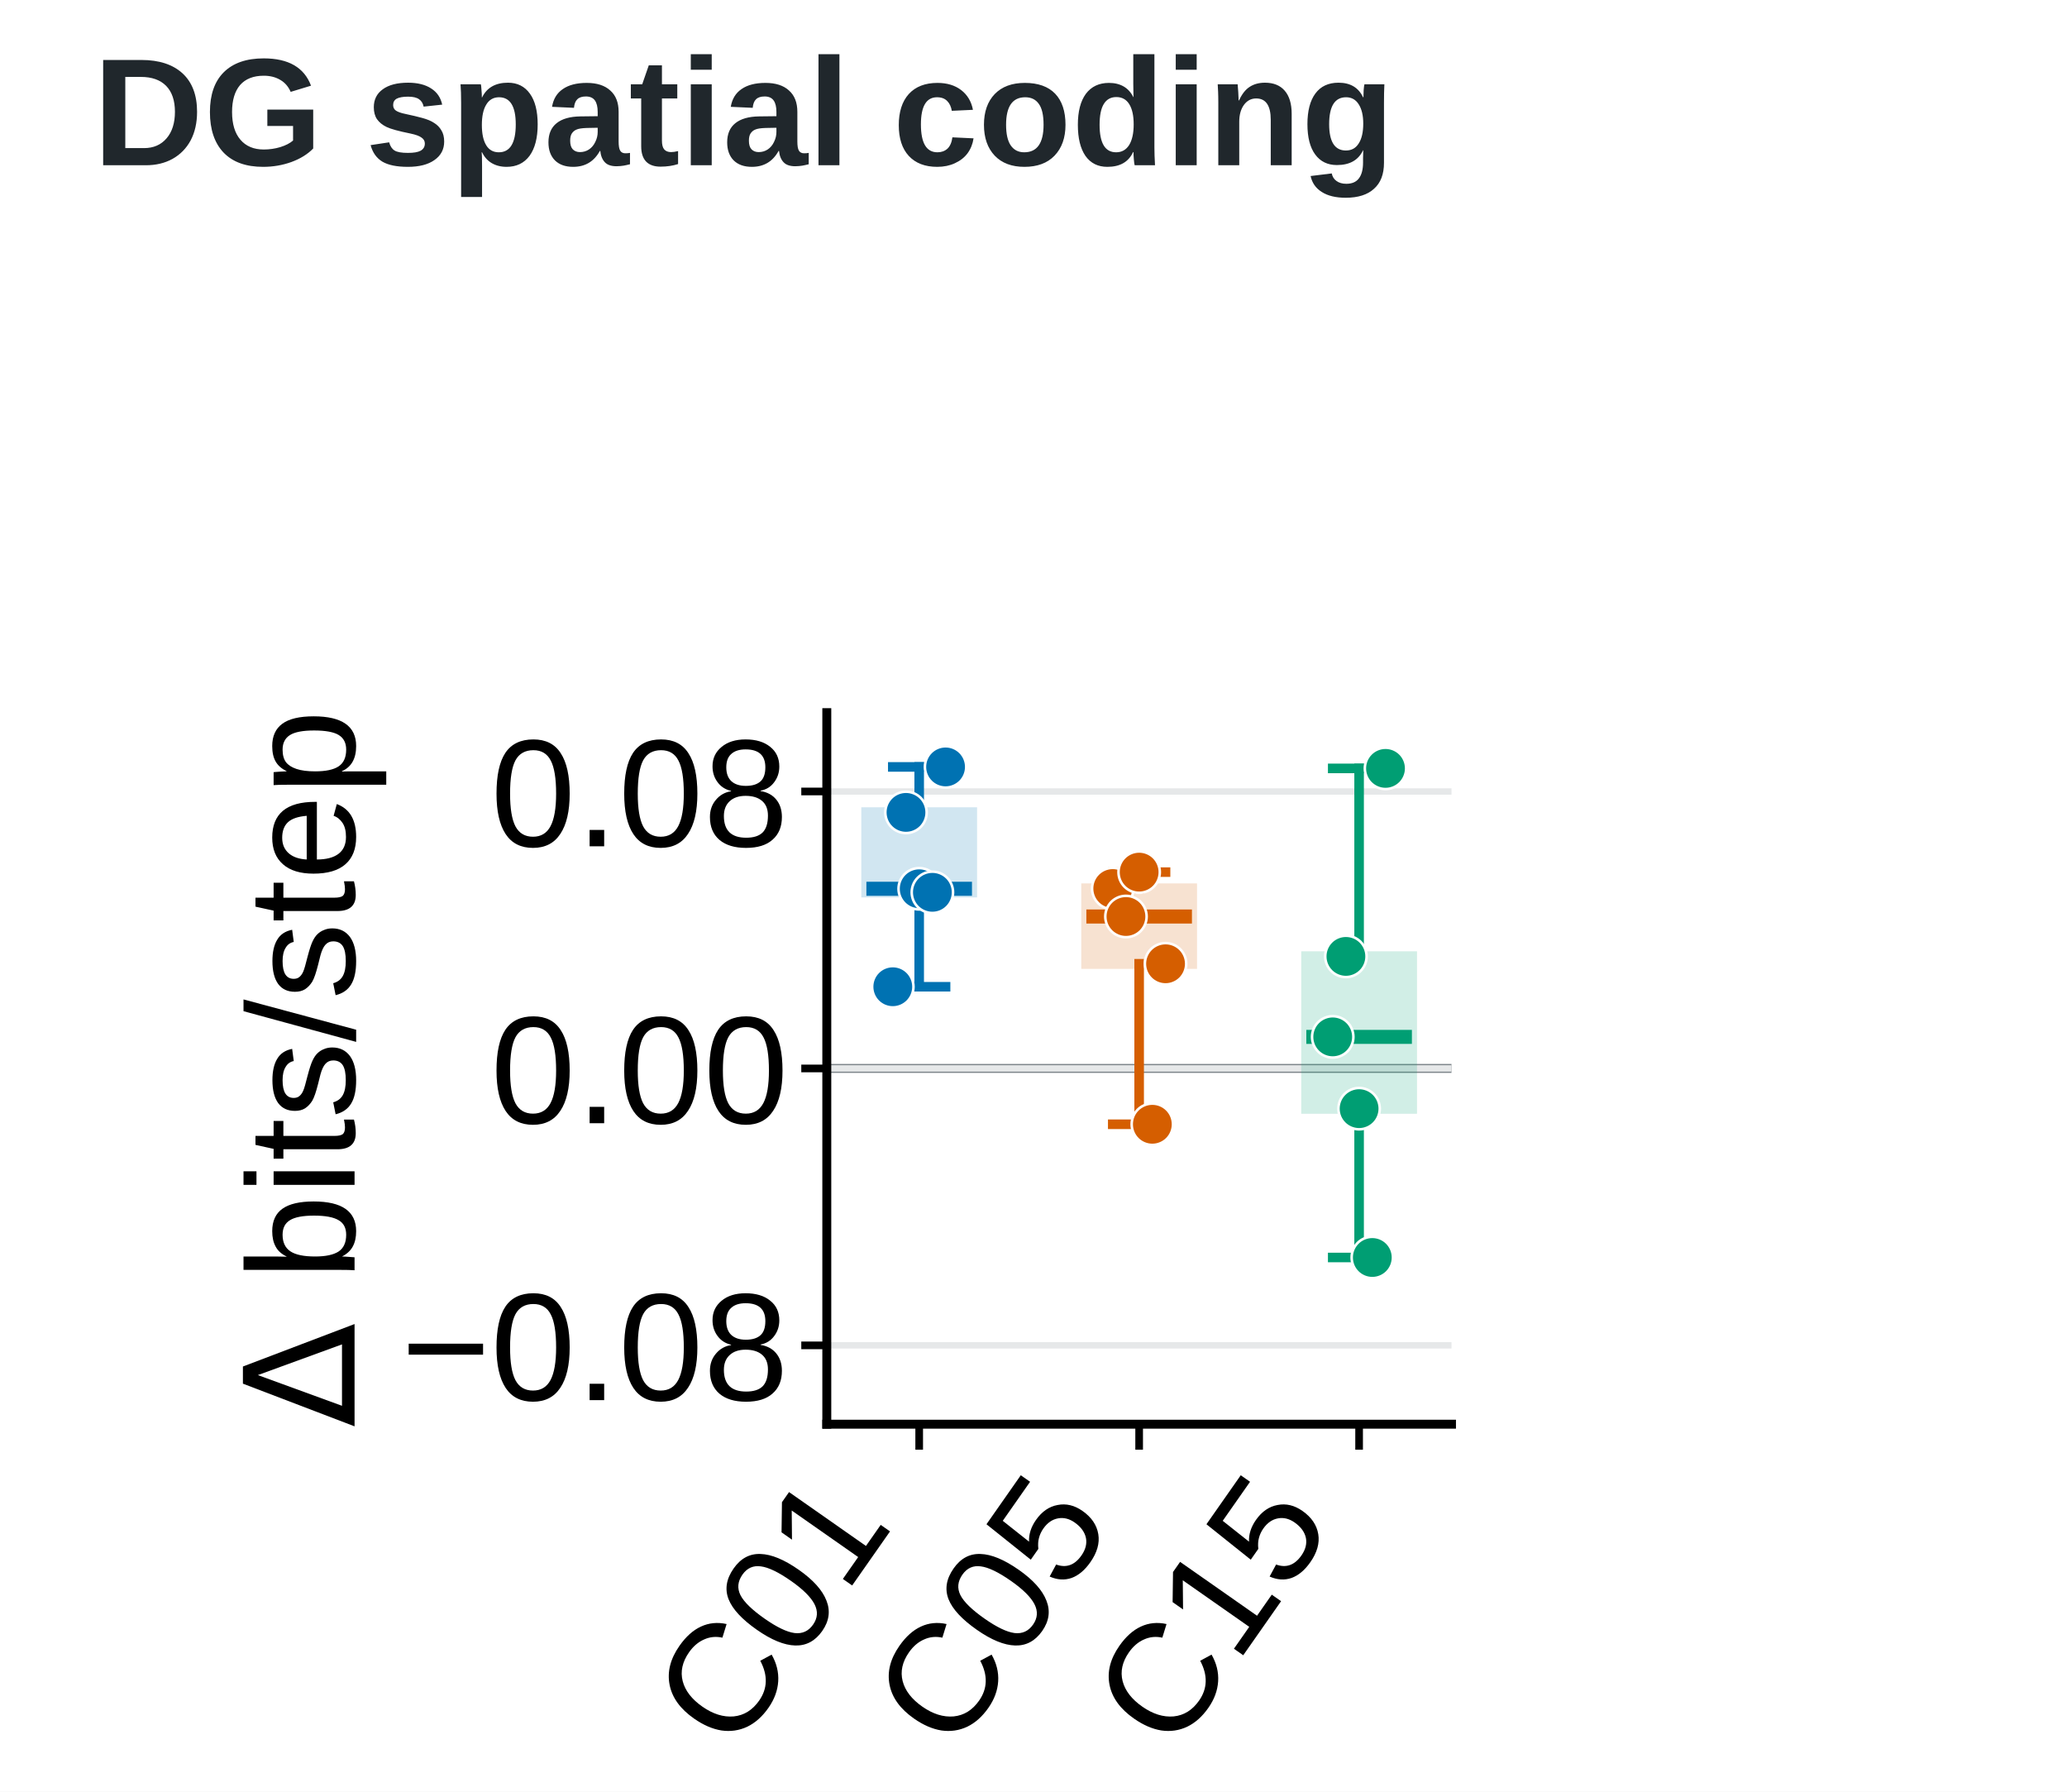
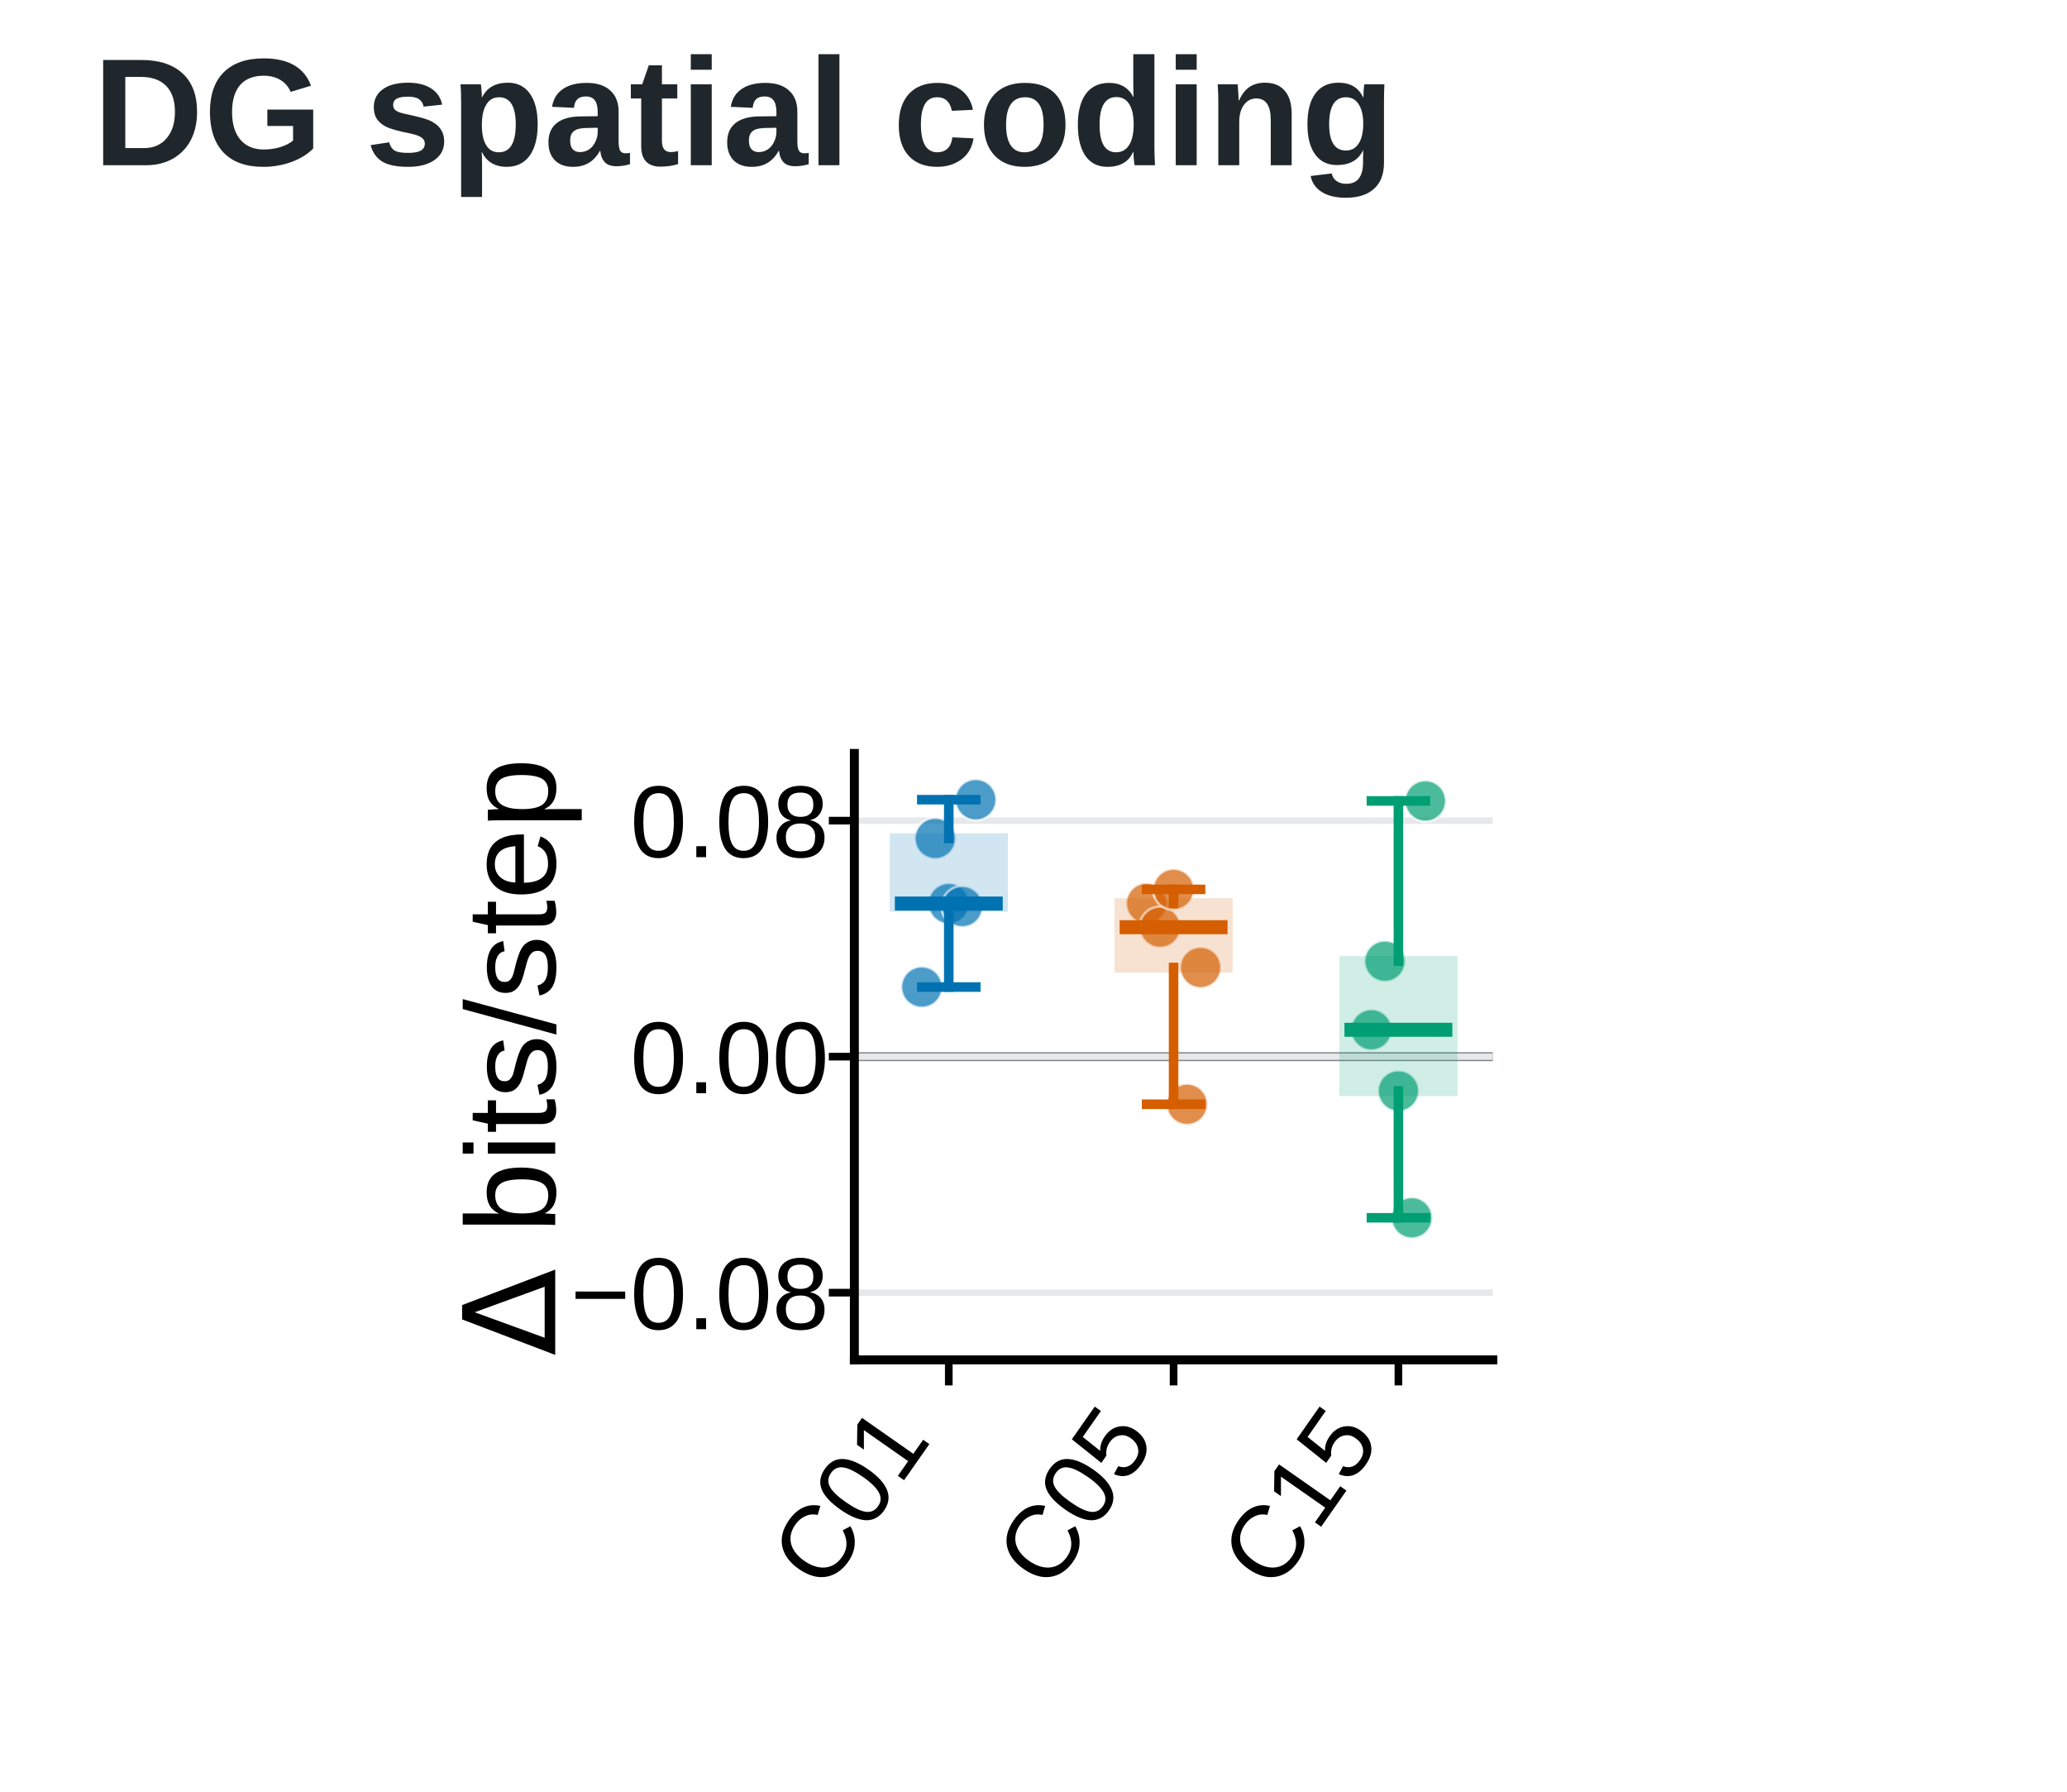
<svg xmlns="http://www.w3.org/2000/svg" xmlns:xlink="http://www.w3.org/1999/xlink" width="162pt" height="140.4pt" viewBox="0 0 162 140.4" version="1.1">
  <defs>
    <style type="text/css">*{stroke-linejoin: round; stroke-linecap: butt}</style>
  </defs>
  <g id="figure_1">
    <g id="patch_1">
      <path d="M 0 140.4 L 162 140.4 L 162 0 L 0 0 z " style="fill: #ffffff" />
    </g>
    <g id="axes_1">
      <g id="patch_2">
-         <path d="M 64.8 111.6 L 113.76 111.6 L 113.76 55.843 L 64.8 55.843 z " style="fill: #ffffff" />
+         <path d="M 66.96 106.56 L 117 106.56 L 117 59.04 L 66.96 59.04 z " style="fill: #ffffff" />
      </g>
      <g id="line2d_1">
-         <path d="M 64.8 83.722 L 113.76 83.722 " clip-path="url(#p81a2403ec0)" style="fill: none; stroke: #7d858a; stroke-width: 0.7; stroke-linecap: square" />
+         <path d="M 66.96 82.8 L 117 82.8 " clip-path="url(#pd6833d526d)" style="fill: none; stroke: #7d858a; stroke-width: 0.7; stroke-linecap: square" />
      </g>
      <g id="matplotlib.axis_1">
        <g id="xtick_1">
          <g id="line2d_2">
            <defs>
              <path id="m8e8d9a8fae" d="M 0 0 L 0 2 " style="stroke: #000000; stroke-width: 0.6" />
            </defs>
            <g>
-               <use xlink:href="#m8e8d9a8fae" x="72.041" y="111.6" style="stroke: #000000; stroke-width: 0.6" />
+               <use xlink:href="#m8e8d9a8fae" x="74.36" y="106.56" style="stroke: #000000; stroke-width: 0.6" />
            </g>
          </g>
          <g id="text_1">
-             <text style="font-size: 12px; font-family: 'Arial'" transform="translate(57.46103 137.5582) rotate(-55)">C01</text>
+             <text style="font-size: 8px; font-family: 'Arial'" transform="translate(64.6406 124.8655) rotate(-55)">C01</text>
          </g>
        </g>
        <g id="xtick_2">
          <g id="line2d_3">
            <g>
-               <use xlink:href="#m8e8d9a8fae" x="89.28" y="111.6" style="stroke: #000000; stroke-width: 0.6" />
+               <use xlink:href="#m8e8d9a8fae" x="91.98" y="106.56" style="stroke: #000000; stroke-width: 0.6" />
            </g>
          </g>
          <g id="text_2">
-             <text style="font-size: 12px; font-family: 'Arial'" transform="translate(74.70047 137.5582) rotate(-55)">C05</text>
+             <text style="font-size: 8px; font-family: 'Arial'" transform="translate(82.26031 124.8655) rotate(-55)">C05</text>
          </g>
        </g>
        <g id="xtick_3">
          <g id="line2d_4">
            <g>
-               <use xlink:href="#m8e8d9a8fae" x="106.519" y="111.6" style="stroke: #000000; stroke-width: 0.6" />
+               <use xlink:href="#m8e8d9a8fae" x="109.6" y="106.56" style="stroke: #000000; stroke-width: 0.6" />
            </g>
          </g>
          <g id="text_3">
-             <text style="font-size: 12px; font-family: 'Arial'" transform="translate(91.93991 137.5582) rotate(-55)">C15</text>
+             <text style="font-size: 8px; font-family: 'Arial'" transform="translate(99.88003 124.8655) rotate(-55)">C15</text>
          </g>
        </g>
      </g>
      <g id="matplotlib.axis_2">
        <g id="ytick_1">
          <g id="line2d_5">
-             <path d="M 64.8 105.422 L 113.76 105.422 " clip-path="url(#p81a2403ec0)" style="fill: none; stroke: #e6e8e9; stroke-width: 0.5; stroke-linecap: square" />
+             <path d="M 66.96 101.294 L 117 101.294 " clip-path="url(#pd6833d526d)" style="fill: none; stroke: #e6e8e9; stroke-width: 0.5; stroke-linecap: square" />
          </g>
          <g id="line2d_6">
            <defs>
              <path id="m2e3f482a18" d="M 0 0 L -2 0 " style="stroke: #000000; stroke-width: 0.6" />
            </defs>
            <g>
-               <use xlink:href="#m2e3f482a18" x="64.8" y="105.422" style="stroke: #000000; stroke-width: 0.6" />
+               <use xlink:href="#m2e3f482a18" x="66.96" y="101.294" style="stroke: #000000; stroke-width: 0.6" />
            </g>
          </g>
          <g id="text_4">
-             <text style="font-size: 12px; font-family: 'Arial'; text-anchor: end" x="61.8" y="109.716" transform="rotate(-0 61.8 109.7165)">−0.08</text>
+             <text style="font-size: 8px; font-family: 'Arial'; text-anchor: end" x="64.96" y="104.158" transform="rotate(-0 64.96 104.1576)">−0.08</text>
          </g>
        </g>
        <g id="ytick_2">
          <g id="line2d_7">
-             <path d="M 64.8 83.722 L 113.76 83.722 " clip-path="url(#p81a2403ec0)" style="fill: none; stroke: #e6e8e9; stroke-width: 0.5; stroke-linecap: square" />
+             <path d="M 66.96 82.8 L 117 82.8 " clip-path="url(#pd6833d526d)" style="fill: none; stroke: #e6e8e9; stroke-width: 0.5; stroke-linecap: square" />
          </g>
          <g id="line2d_8">
            <g>
-               <use xlink:href="#m2e3f482a18" x="64.8" y="83.722" style="stroke: #000000; stroke-width: 0.6" />
+               <use xlink:href="#m2e3f482a18" x="66.96" y="82.8" style="stroke: #000000; stroke-width: 0.6" />
            </g>
          </g>
          <g id="text_5">
-             <text style="font-size: 12px; font-family: 'Arial'; text-anchor: end" x="61.8" y="88.016" transform="rotate(-0 61.8 88.01629)">0.00</text>
+             <text style="font-size: 8px; font-family: 'Arial'; text-anchor: end" x="64.96" y="85.663" transform="rotate(-0 64.96 85.66312)">0.00</text>
          </g>
        </g>
        <g id="ytick_3">
          <g id="line2d_9">
-             <path d="M 64.8 62.021 L 113.76 62.021 " clip-path="url(#p81a2403ec0)" style="fill: none; stroke: #e6e8e9; stroke-width: 0.5; stroke-linecap: square" />
+             <path d="M 66.96 64.306 L 117 64.306 " clip-path="url(#pd6833d526d)" style="fill: none; stroke: #e6e8e9; stroke-width: 0.5; stroke-linecap: square" />
          </g>
          <g id="line2d_10">
            <g>
-               <use xlink:href="#m2e3f482a18" x="64.8" y="62.021" style="stroke: #000000; stroke-width: 0.6" />
+               <use xlink:href="#m2e3f482a18" x="66.96" y="64.306" style="stroke: #000000; stroke-width: 0.6" />
            </g>
          </g>
          <g id="text_6">
-             <text style="font-size: 12px; font-family: 'Arial'; text-anchor: end" x="61.8" y="66.316" transform="rotate(-0 61.8 66.31612)">0.08</text>
+             <text style="font-size: 8px; font-family: 'Arial'; text-anchor: end" x="64.96" y="67.169" transform="rotate(-0 64.96 67.16867)">0.08</text>
          </g>
        </g>
        <g id="text_7">
-           <g transform="translate(28.03813 111.8616) rotate(-90)">
+           <g transform="translate(44.21875 106.25) rotate(-90)">
            <text>
-               <tspan x="0" y="-0.25" style="font-size: 12px; font-family: 'DejaVu Sans'">Δ</tspan>
-               <tspan x="8.209" y="-0.25" style="font-size: 12px; font-family: 'Arial'"> </tspan>
-               <tspan x="11.543" y="-0.25" style="font-size: 12px; font-family: 'Arial'">b</tspan>
-               <tspan x="18.217" y="-0.25" style="font-size: 12px; font-family: 'Arial'">i</tspan>
-               <tspan x="20.883" y="-0.25" style="font-size: 12px; font-family: 'Arial'">t</tspan>
-               <tspan x="24.217" y="-0.25" style="font-size: 12px; font-family: 'Arial'">s</tspan>
-               <tspan x="30.217" y="-0.25" style="font-size: 12px; font-family: 'Arial'">/</tspan>
-               <tspan x="33.551" y="-0.25" style="font-size: 12px; font-family: 'Arial'">s</tspan>
-               <tspan x="39.551" y="-0.25" style="font-size: 12px; font-family: 'Arial'">t</tspan>
-               <tspan x="42.885" y="-0.25" style="font-size: 12px; font-family: 'Arial'">e</tspan>
-               <tspan x="49.559" y="-0.25" style="font-size: 12px; font-family: 'Arial'">p</tspan>
+               <tspan x="0" y="-0.703" style="font-size: 10px; font-family: 'DejaVu Sans'">Δ</tspan>
+               <tspan x="6.841" y="-0.703" style="font-size: 10px; font-family: 'Arial'"> </tspan>
+               <tspan x="9.619" y="-0.703" style="font-size: 10px; font-family: 'Arial'">b</tspan>
+               <tspan x="15.181" y="-0.703" style="font-size: 10px; font-family: 'Arial'">i</tspan>
+               <tspan x="17.402" y="-0.703" style="font-size: 10px; font-family: 'Arial'">t</tspan>
+               <tspan x="20.181" y="-0.703" style="font-size: 10px; font-family: 'Arial'">s</tspan>
+               <tspan x="25.181" y="-0.703" style="font-size: 10px; font-family: 'Arial'">/</tspan>
+               <tspan x="27.959" y="-0.703" style="font-size: 10px; font-family: 'Arial'">s</tspan>
+               <tspan x="32.959" y="-0.703" style="font-size: 10px; font-family: 'Arial'">t</tspan>
+               <tspan x="35.737" y="-0.703" style="font-size: 10px; font-family: 'Arial'">e</tspan>
+               <tspan x="41.299" y="-0.703" style="font-size: 10px; font-family: 'Arial'">p</tspan>
            </text>
          </g>
        </g>
-       </g>
-       <g id="patch_3">
-         <path d="M 67.903 69.922 L 76.178 69.922 L 76.178 63.659 L 67.903 63.659 L 67.903 69.922 z " clip-path="url(#p81a2403ec0)" style="fill: #0072b2; opacity: 0.18; stroke: #0072b2; stroke-width: 0.8; stroke-linejoin: miter" />
-       </g>
-       <g id="line2d_11">
-         <path d="M 72.041 69.922 L 72.041 77.322 " clip-path="url(#p81a2403ec0)" style="fill: none; stroke: #0072b2; stroke-width: 0.75; stroke-linecap: square" />
-       </g>
-       <g id="line2d_12">
-         <path d="M 72.041 63.659 L 72.041 60.096 " clip-path="url(#p81a2403ec0)" style="fill: none; stroke: #0072b2; stroke-width: 0.75; stroke-linecap: square" />
-       </g>
-       <g id="line2d_13">
-         <path d="M 69.972 77.322 L 74.109 77.322 " clip-path="url(#p81a2403ec0)" style="fill: none; stroke: #0072b2; stroke-width: 0.75; stroke-linecap: square" />
-       </g>
-       <g id="line2d_14">
-         <path d="M 69.972 60.096 L 74.109 60.096 " clip-path="url(#p81a2403ec0)" style="fill: none; stroke: #0072b2; stroke-width: 0.75; stroke-linecap: square" />
-       </g>
-       <g id="patch_4">
-         <path d="M 85.143 75.522 L 93.417 75.522 L 93.417 69.625 L 85.143 69.625 L 85.143 75.522 z " clip-path="url(#p81a2403ec0)" style="fill: #d55e00; opacity: 0.18; stroke: #d55e00; stroke-width: 0.8; stroke-linejoin: miter" />
-       </g>
-       <g id="line2d_15">
-         <path d="M 89.28 75.522 L 89.28 88.098 " clip-path="url(#p81a2403ec0)" style="fill: none; stroke: #d55e00; stroke-width: 0.75; stroke-linecap: square" />
-       </g>
-       <g id="line2d_16">
-         <path d="M 89.28 69.625 L 89.28 68.341 " clip-path="url(#p81a2403ec0)" style="fill: none; stroke: #d55e00; stroke-width: 0.75; stroke-linecap: square" />
-       </g>
-       <g id="line2d_17">
-         <path d="M 87.211 88.098 L 91.349 88.098 " clip-path="url(#p81a2403ec0)" style="fill: none; stroke: #d55e00; stroke-width: 0.75; stroke-linecap: square" />
-       </g>
-       <g id="line2d_18">
-         <path d="M 87.211 68.341 L 91.349 68.341 " clip-path="url(#p81a2403ec0)" style="fill: none; stroke: #d55e00; stroke-width: 0.75; stroke-linecap: square" />
-       </g>
-       <g id="patch_5">
-         <path d="M 102.382 86.874 L 110.657 86.874 L 110.657 74.944 L 102.382 74.944 L 102.382 86.874 z " clip-path="url(#p81a2403ec0)" style="fill: #009e73; opacity: 0.18; stroke: #009e73; stroke-width: 0.8; stroke-linejoin: miter" />
-       </g>
-       <g id="line2d_19">
-         <path d="M 106.519 86.874 L 106.519 98.537 " clip-path="url(#p81a2403ec0)" style="fill: none; stroke: #009e73; stroke-width: 0.75; stroke-linecap: square" />
-       </g>
-       <g id="line2d_20">
-         <path d="M 106.519 74.944 L 106.519 60.211 " clip-path="url(#p81a2403ec0)" style="fill: none; stroke: #009e73; stroke-width: 0.75; stroke-linecap: square" />
-       </g>
-       <g id="line2d_21">
-         <path d="M 104.451 98.537 L 108.588 98.537 " clip-path="url(#p81a2403ec0)" style="fill: none; stroke: #009e73; stroke-width: 0.75; stroke-linecap: square" />
-       </g>
-       <g id="line2d_22">
-         <path d="M 104.451 60.211 L 108.588 60.211 " clip-path="url(#p81a2403ec0)" style="fill: none; stroke: #009e73; stroke-width: 0.75; stroke-linecap: square" />
-       </g>
-       <g id="line2d_23">
-         <path d="M 67.903 69.644 L 76.178 69.644 " clip-path="url(#p81a2403ec0)" style="fill: none; stroke: #0072b2; stroke-width: 1.1" />
-       </g>
-       <g id="line2d_24">
-         <path d="M 85.143 71.818 L 93.417 71.818 " clip-path="url(#p81a2403ec0)" style="fill: none; stroke: #d55e00; stroke-width: 1.1" />
-       </g>
-       <g id="line2d_25">
-         <path d="M 102.382 81.25 L 110.657 81.25 " clip-path="url(#p81a2403ec0)" style="fill: none; stroke: #009e73; stroke-width: 1.1" />
-       </g>
-       <g id="patch_6">
-         <path d="M 64.8 111.6 L 64.8 55.843 " style="fill: none; stroke: #000000; stroke-width: 0.7; stroke-linejoin: miter; stroke-linecap: square" />
-       </g>
-       <g id="patch_7">
-         <path d="M 64.8 111.6 L 113.76 111.6 " style="fill: none; stroke: #000000; stroke-width: 0.7; stroke-linejoin: miter; stroke-linecap: square" />
      </g>
      <g id="PathCollection_1">
        <defs>
-           <path id="m5e7a2a0da0" d="M 0 1.62 C 0.43 1.62 0.842 1.449 1.146 1.146 C 1.449 0.842 1.62 0.43 1.62 0 C 1.62 -0.43 1.449 -0.842 1.146 -1.146 C 0.842 -1.449 0.43 -1.62 0 -1.62 C -0.43 -1.62 -0.842 -1.449 -1.146 -1.146 C -1.449 -0.842 -1.62 -0.43 -1.62 0 C -1.62 0.43 -1.449 0.842 -1.146 1.146 C -0.842 1.449 -0.43 1.62 0 1.62 z " style="stroke: #ffffff; stroke-width: 0.2" />
+           <path id="md582424cbe" d="M 0 1.62 C 0.43 1.62 0.842 1.449 1.146 1.146 C 1.449 0.842 1.62 0.43 1.62 0 C 1.62 -0.43 1.449 -0.842 1.146 -1.146 C 0.842 -1.449 0.43 -1.62 0 -1.62 C -0.43 -1.62 -0.842 -1.449 -1.146 -1.146 C -1.449 -0.842 -1.62 -0.43 -1.62 0 C -1.62 0.43 -1.449 0.842 -1.146 1.146 C -0.842 1.449 -0.43 1.62 0 1.62 z " style="stroke: #ffffff; stroke-opacity: 0.7; stroke-width: 0.2" />
        </defs>
-         <g clip-path="url(#p81a2403ec0)">
-           <use xlink:href="#m5e7a2a0da0" x="69.972" y="77.322" style="fill: #0072b2; stroke: #ffffff; stroke-width: 0.2" />
-           <use xlink:href="#m5e7a2a0da0" x="71.006" y="63.659" style="fill: #0072b2; stroke: #ffffff; stroke-width: 0.2" />
-           <use xlink:href="#m5e7a2a0da0" x="72.041" y="69.644" style="fill: #0072b2; stroke: #ffffff; stroke-width: 0.2" />
-           <use xlink:href="#m5e7a2a0da0" x="73.075" y="69.922" style="fill: #0072b2; stroke: #ffffff; stroke-width: 0.2" />
-           <use xlink:href="#m5e7a2a0da0" x="74.109" y="60.096" style="fill: #0072b2; stroke: #ffffff; stroke-width: 0.2" />
+         <g clip-path="url(#pd6833d526d)">
+           <use xlink:href="#md582424cbe" x="72.246" y="77.346" style="fill: #0072b2; fill-opacity: 0.7; stroke: #ffffff; stroke-opacity: 0.7; stroke-width: 0.2" />
+           <use xlink:href="#md582424cbe" x="73.303" y="65.701" style="fill: #0072b2; fill-opacity: 0.7; stroke: #ffffff; stroke-opacity: 0.7; stroke-width: 0.2" />
+           <use xlink:href="#md582424cbe" x="74.36" y="70.802" style="fill: #0072b2; fill-opacity: 0.7; stroke: #ffffff; stroke-opacity: 0.7; stroke-width: 0.2" />
+           <use xlink:href="#md582424cbe" x="75.417" y="71.039" style="fill: #0072b2; fill-opacity: 0.7; stroke: #ffffff; stroke-opacity: 0.7; stroke-width: 0.2" />
+           <use xlink:href="#md582424cbe" x="76.475" y="62.664" style="fill: #0072b2; fill-opacity: 0.7; stroke: #ffffff; stroke-opacity: 0.7; stroke-width: 0.2" />
        </g>
      </g>
      <g id="PathCollection_2">
        <defs>
-           <path id="m7c93157acc" d="M 0 1.62 C 0.43 1.62 0.842 1.449 1.146 1.146 C 1.449 0.842 1.62 0.43 1.62 0 C 1.62 -0.43 1.449 -0.842 1.146 -1.146 C 0.842 -1.449 0.43 -1.62 0 -1.62 C -0.43 -1.62 -0.842 -1.449 -1.146 -1.146 C -1.449 -0.842 -1.62 -0.43 -1.62 0 C -1.62 0.43 -1.449 0.842 -1.146 1.146 C -0.842 1.449 -0.43 1.62 0 1.62 z " style="stroke: #ffffff; stroke-width: 0.2" />
+           <path id="m32584ed796" d="M 0 1.62 C 0.43 1.62 0.842 1.449 1.146 1.146 C 1.449 0.842 1.62 0.43 1.62 0 C 1.62 -0.43 1.449 -0.842 1.146 -1.146 C 0.842 -1.449 0.43 -1.62 0 -1.62 C -0.43 -1.62 -0.842 -1.449 -1.146 -1.146 C -1.449 -0.842 -1.62 -0.43 -1.62 0 C -1.62 0.43 -1.449 0.842 -1.146 1.146 C -0.842 1.449 -0.43 1.62 0 1.62 z " style="stroke: #ffffff; stroke-opacity: 0.7; stroke-width: 0.2" />
        </defs>
-         <g clip-path="url(#p81a2403ec0)">
-           <use xlink:href="#m7c93157acc" x="87.211" y="69.625" style="fill: #d55e00; stroke: #ffffff; stroke-width: 0.2" />
-           <use xlink:href="#m7c93157acc" x="88.246" y="71.818" style="fill: #d55e00; stroke: #ffffff; stroke-width: 0.2" />
-           <use xlink:href="#m7c93157acc" x="89.28" y="68.341" style="fill: #d55e00; stroke: #ffffff; stroke-width: 0.2" />
-           <use xlink:href="#m7c93157acc" x="90.314" y="88.098" style="fill: #d55e00; stroke: #ffffff; stroke-width: 0.2" />
-           <use xlink:href="#m7c93157acc" x="91.349" y="75.522" style="fill: #d55e00; stroke: #ffffff; stroke-width: 0.2" />
+         <g clip-path="url(#pd6833d526d)">
+           <use xlink:href="#m32584ed796" x="89.866" y="70.786" style="fill: #d55e00; fill-opacity: 0.7; stroke: #ffffff; stroke-opacity: 0.7; stroke-width: 0.2" />
+           <use xlink:href="#m32584ed796" x="90.923" y="72.655" style="fill: #d55e00; fill-opacity: 0.7; stroke: #ffffff; stroke-opacity: 0.7; stroke-width: 0.2" />
+           <use xlink:href="#m32584ed796" x="91.98" y="69.692" style="fill: #d55e00; fill-opacity: 0.7; stroke: #ffffff; stroke-opacity: 0.7; stroke-width: 0.2" />
+           <use xlink:href="#m32584ed796" x="93.037" y="86.53" style="fill: #d55e00; fill-opacity: 0.7; stroke: #ffffff; stroke-opacity: 0.7; stroke-width: 0.2" />
+           <use xlink:href="#m32584ed796" x="94.094" y="75.812" style="fill: #d55e00; fill-opacity: 0.7; stroke: #ffffff; stroke-opacity: 0.7; stroke-width: 0.2" />
        </g>
      </g>
      <g id="PathCollection_3">
        <defs>
-           <path id="mf26314e9b7" d="M 0 1.62 C 0.43 1.62 0.842 1.449 1.146 1.146 C 1.449 0.842 1.62 0.43 1.62 0 C 1.62 -0.43 1.449 -0.842 1.146 -1.146 C 0.842 -1.449 0.43 -1.62 0 -1.62 C -0.43 -1.62 -0.842 -1.449 -1.146 -1.146 C -1.449 -0.842 -1.62 -0.43 -1.62 0 C -1.62 0.43 -1.449 0.842 -1.146 1.146 C -0.842 1.449 -0.43 1.62 0 1.62 z " style="stroke: #ffffff; stroke-width: 0.2" />
+           <path id="mbeb117c654" d="M 0 1.62 C 0.43 1.62 0.842 1.449 1.146 1.146 C 1.449 0.842 1.62 0.43 1.62 0 C 1.62 -0.43 1.449 -0.842 1.146 -1.146 C 0.842 -1.449 0.43 -1.62 0 -1.62 C -0.43 -1.62 -0.842 -1.449 -1.146 -1.146 C -1.449 -0.842 -1.62 -0.43 -1.62 0 C -1.62 0.43 -1.449 0.842 -1.146 1.146 C -0.842 1.449 -0.43 1.62 0 1.62 z " style="stroke: #ffffff; stroke-opacity: 0.7; stroke-width: 0.2" />
        </defs>
-         <g clip-path="url(#p81a2403ec0)">
-           <use xlink:href="#mf26314e9b7" x="104.451" y="81.25" style="fill: #009e73; stroke: #ffffff; stroke-width: 0.2" />
-           <use xlink:href="#mf26314e9b7" x="105.485" y="74.944" style="fill: #009e73; stroke: #ffffff; stroke-width: 0.2" />
-           <use xlink:href="#mf26314e9b7" x="106.519" y="86.874" style="fill: #009e73; stroke: #ffffff; stroke-width: 0.2" />
-           <use xlink:href="#mf26314e9b7" x="107.554" y="98.537" style="fill: #009e73; stroke: #ffffff; stroke-width: 0.2" />
-           <use xlink:href="#mf26314e9b7" x="108.588" y="60.211" style="fill: #009e73; stroke: #ffffff; stroke-width: 0.2" />
-         </g>
+         <g clip-path="url(#pd6833d526d)">
+           <use xlink:href="#mbeb117c654" x="107.485" y="80.693" style="fill: #009e73; fill-opacity: 0.7; stroke: #ffffff; stroke-opacity: 0.7; stroke-width: 0.2" />
+           <use xlink:href="#mbeb117c654" x="108.543" y="75.319" style="fill: #009e73; fill-opacity: 0.7; stroke: #ffffff; stroke-opacity: 0.7; stroke-width: 0.2" />
+           <use xlink:href="#mbeb117c654" x="109.6" y="85.486" style="fill: #009e73; fill-opacity: 0.7; stroke: #ffffff; stroke-opacity: 0.7; stroke-width: 0.2" />
+           <use xlink:href="#mbeb117c654" x="110.657" y="95.427" style="fill: #009e73; fill-opacity: 0.7; stroke: #ffffff; stroke-opacity: 0.7; stroke-width: 0.2" />
+           <use xlink:href="#mbeb117c654" x="111.714" y="62.762" style="fill: #009e73; fill-opacity: 0.7; stroke: #ffffff; stroke-opacity: 0.7; stroke-width: 0.2" />
+         </g>
+       </g>
+       <g id="patch_3">
+         <path d="M 66.96 106.56 L 66.96 59.04 " style="fill: none; stroke: #000000; stroke-width: 0.7; stroke-linejoin: miter; stroke-linecap: square" />
+       </g>
+       <g id="patch_4">
+         <path d="M 66.96 106.56 L 117 106.56 " style="fill: none; stroke: #000000; stroke-width: 0.7; stroke-linejoin: miter; stroke-linecap: square" />
+       </g>
+       <g id="patch_5">
+         <path d="M 70.132 71.039 L 78.589 71.039 L 78.589 65.701 L 70.132 65.701 L 70.132 71.039 z " clip-path="url(#pd6833d526d)" style="fill: #0072b2; opacity: 0.18; stroke: #0072b2; stroke-width: 0.8; stroke-linejoin: miter" />
+       </g>
+       <g id="patch_6">
+         <path d="M 87.751 75.812 L 96.209 75.812 L 96.209 70.786 L 87.751 70.786 L 87.751 75.812 z " clip-path="url(#pd6833d526d)" style="fill: #d55e00; opacity: 0.18; stroke: #d55e00; stroke-width: 0.8; stroke-linejoin: miter" />
+       </g>
+       <g id="patch_7">
+         <path d="M 105.371 85.486 L 113.828 85.486 L 113.828 75.319 L 105.371 75.319 L 105.371 85.486 z " clip-path="url(#pd6833d526d)" style="fill: #009e73; opacity: 0.18; stroke: #009e73; stroke-width: 0.8; stroke-linejoin: miter" />
+       </g>
+       <g id="line2d_11">
+         <path d="M 74.36 71.039 L 74.36 77.346 " clip-path="url(#pd6833d526d)" style="fill: none; stroke: #0072b2; stroke-width: 0.75; stroke-linecap: square" />
+       </g>
+       <g id="line2d_12">
+         <path d="M 74.36 65.701 L 74.36 62.664 " clip-path="url(#pd6833d526d)" style="fill: none; stroke: #0072b2; stroke-width: 0.75; stroke-linecap: square" />
+       </g>
+       <g id="line2d_13">
+         <path d="M 72.246 77.346 L 76.475 77.346 " clip-path="url(#pd6833d526d)" style="fill: none; stroke: #0072b2; stroke-width: 0.75; stroke-linecap: square" />
+       </g>
+       <g id="line2d_14">
+         <path d="M 72.246 62.664 L 76.475 62.664 " clip-path="url(#pd6833d526d)" style="fill: none; stroke: #0072b2; stroke-width: 0.75; stroke-linecap: square" />
+       </g>
+       <g id="line2d_15">
+         <path d="M 70.132 70.802 L 78.589 70.802 " clip-path="url(#pd6833d526d)" style="fill: none; stroke: #0072b2; stroke-width: 1.1" />
+       </g>
+       <g id="line2d_16">
+         <path d="M 91.98 75.812 L 91.98 86.53 " clip-path="url(#pd6833d526d)" style="fill: none; stroke: #d55e00; stroke-width: 0.75; stroke-linecap: square" />
+       </g>
+       <g id="line2d_17">
+         <path d="M 91.98 70.786 L 91.98 69.692 " clip-path="url(#pd6833d526d)" style="fill: none; stroke: #d55e00; stroke-width: 0.75; stroke-linecap: square" />
+       </g>
+       <g id="line2d_18">
+         <path d="M 89.866 86.53 L 94.094 86.53 " clip-path="url(#pd6833d526d)" style="fill: none; stroke: #d55e00; stroke-width: 0.75; stroke-linecap: square" />
+       </g>
+       <g id="line2d_19">
+         <path d="M 89.866 69.692 L 94.094 69.692 " clip-path="url(#pd6833d526d)" style="fill: none; stroke: #d55e00; stroke-width: 0.75; stroke-linecap: square" />
+       </g>
+       <g id="line2d_20">
+         <path d="M 87.751 72.655 L 96.209 72.655 " clip-path="url(#pd6833d526d)" style="fill: none; stroke: #d55e00; stroke-width: 1.1" />
+       </g>
+       <g id="line2d_21">
+         <path d="M 109.6 85.486 L 109.6 95.427 " clip-path="url(#pd6833d526d)" style="fill: none; stroke: #009e73; stroke-width: 0.75; stroke-linecap: square" />
+       </g>
+       <g id="line2d_22">
+         <path d="M 109.6 75.319 L 109.6 62.762 " clip-path="url(#pd6833d526d)" style="fill: none; stroke: #009e73; stroke-width: 0.75; stroke-linecap: square" />
+       </g>
+       <g id="line2d_23">
+         <path d="M 107.485 95.427 L 111.714 95.427 " clip-path="url(#pd6833d526d)" style="fill: none; stroke: #009e73; stroke-width: 0.75; stroke-linecap: square" />
+       </g>
+       <g id="line2d_24">
+         <path d="M 107.485 62.762 L 111.714 62.762 " clip-path="url(#pd6833d526d)" style="fill: none; stroke: #009e73; stroke-width: 0.75; stroke-linecap: square" />
+       </g>
+       <g id="line2d_25">
+         <path d="M 105.371 80.693 L 113.828 80.693 " clip-path="url(#pd6833d526d)" style="fill: none; stroke: #009e73; stroke-width: 1.1" />
      </g>
    </g>
    <g id="text_8">
      <text style="font-weight: 700; font-size: 12px; font-family: 'Arial'; text-anchor: start; fill: #20272c" x="7.29" y="12.948" transform="rotate(-0 7.29 12.94763)">DG spatial coding</text>
    </g>
  </g>
  <defs>
-     <clipPath id="p81a2403ec0">
-       <rect x="64.8" y="55.843" width="48.96" height="55.757" />
+     <clipPath id="pd6833d526d">
+       <rect x="66.96" y="59.04" width="50.04" height="47.52" />
    </clipPath>
  </defs>
</svg>
